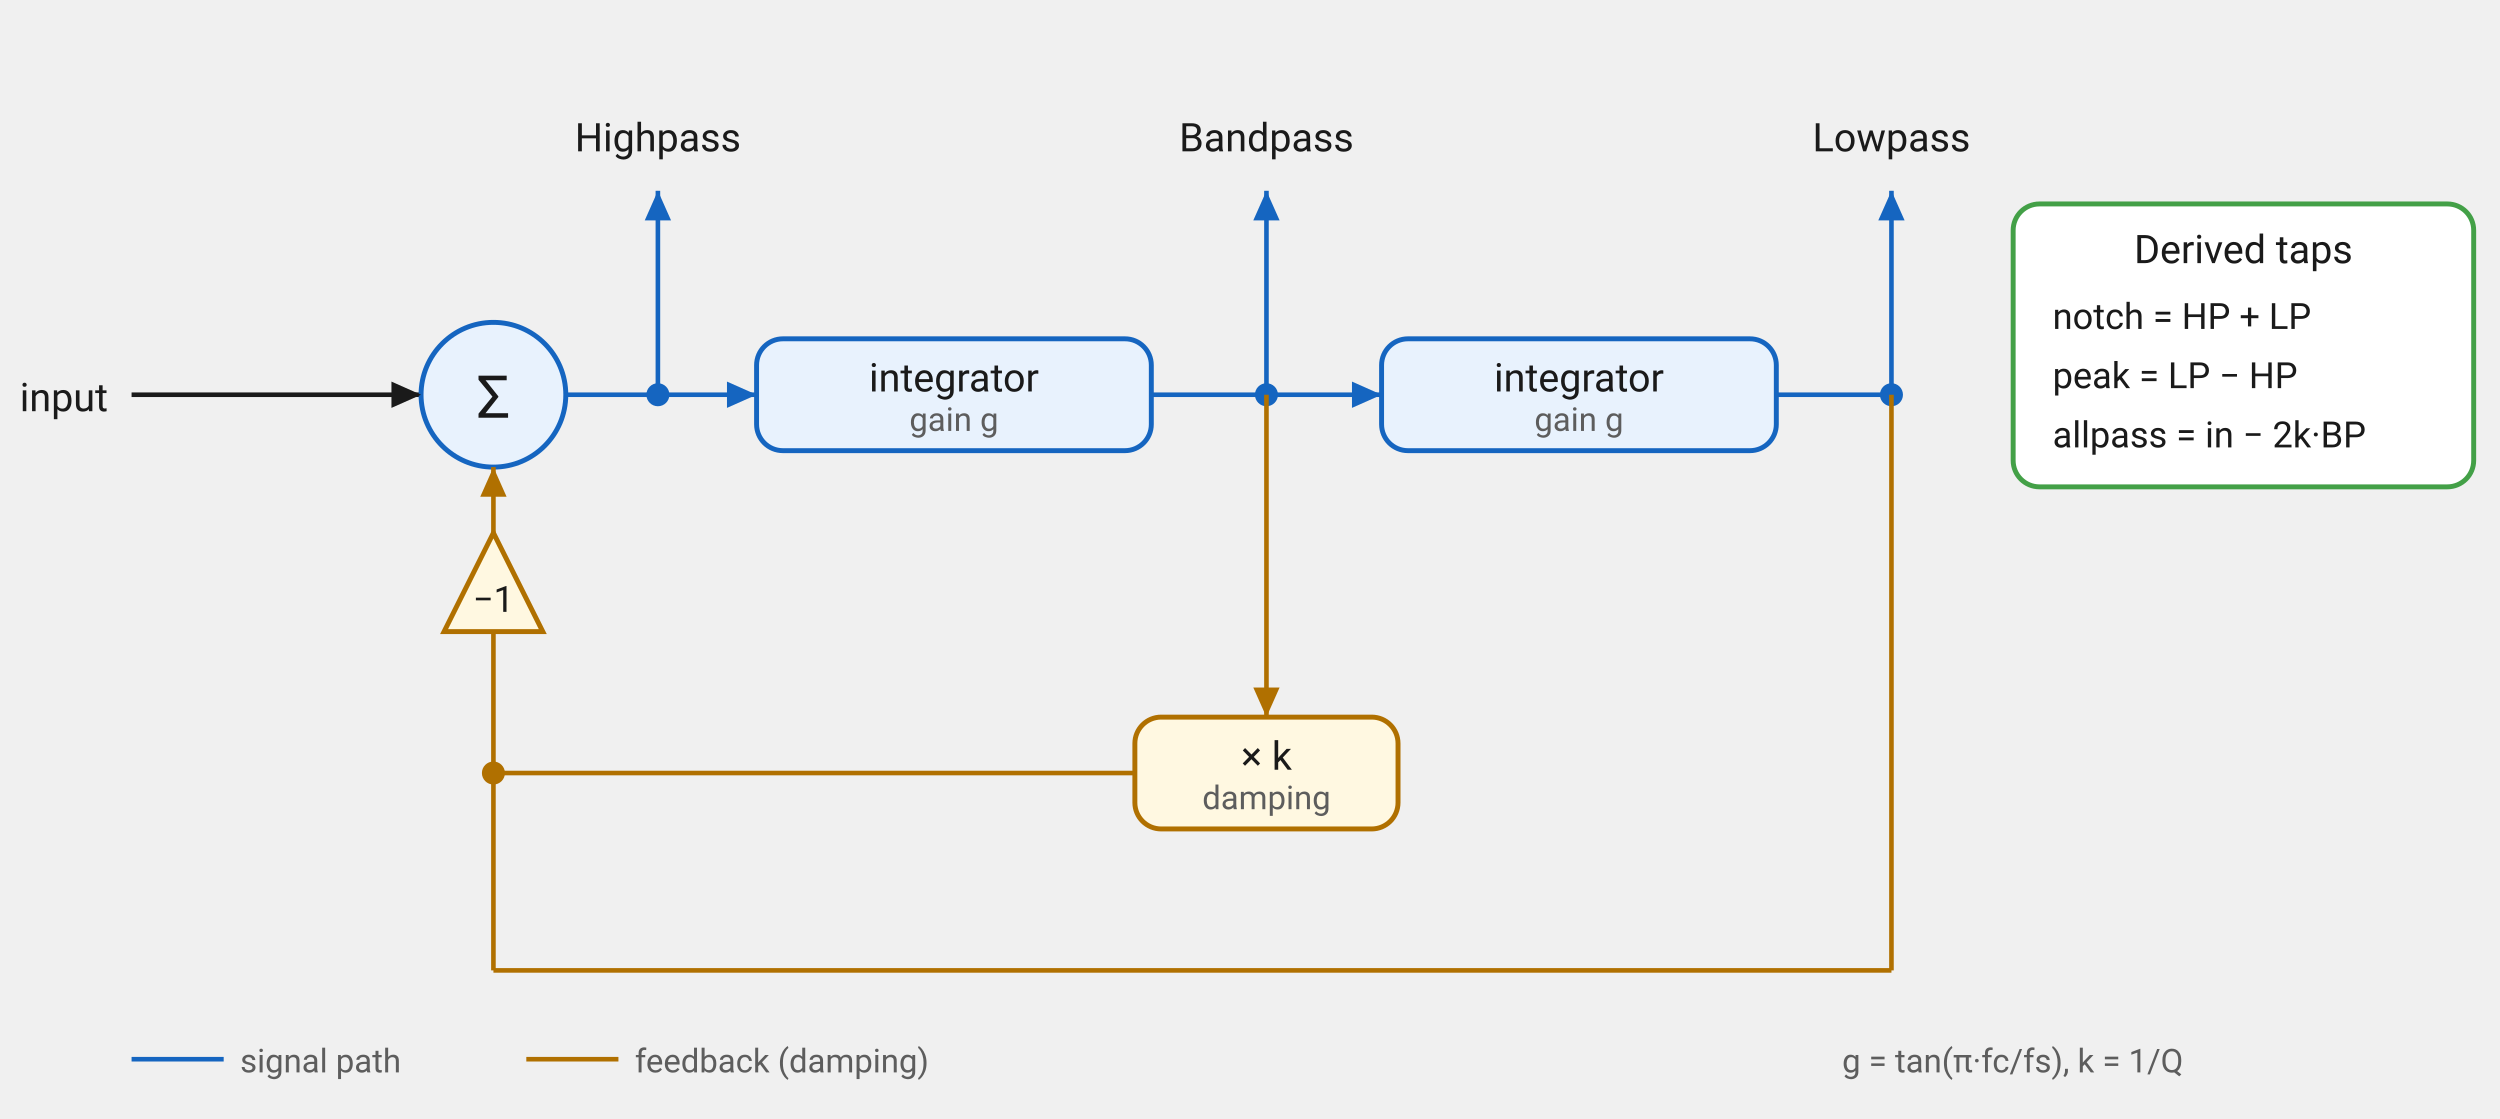
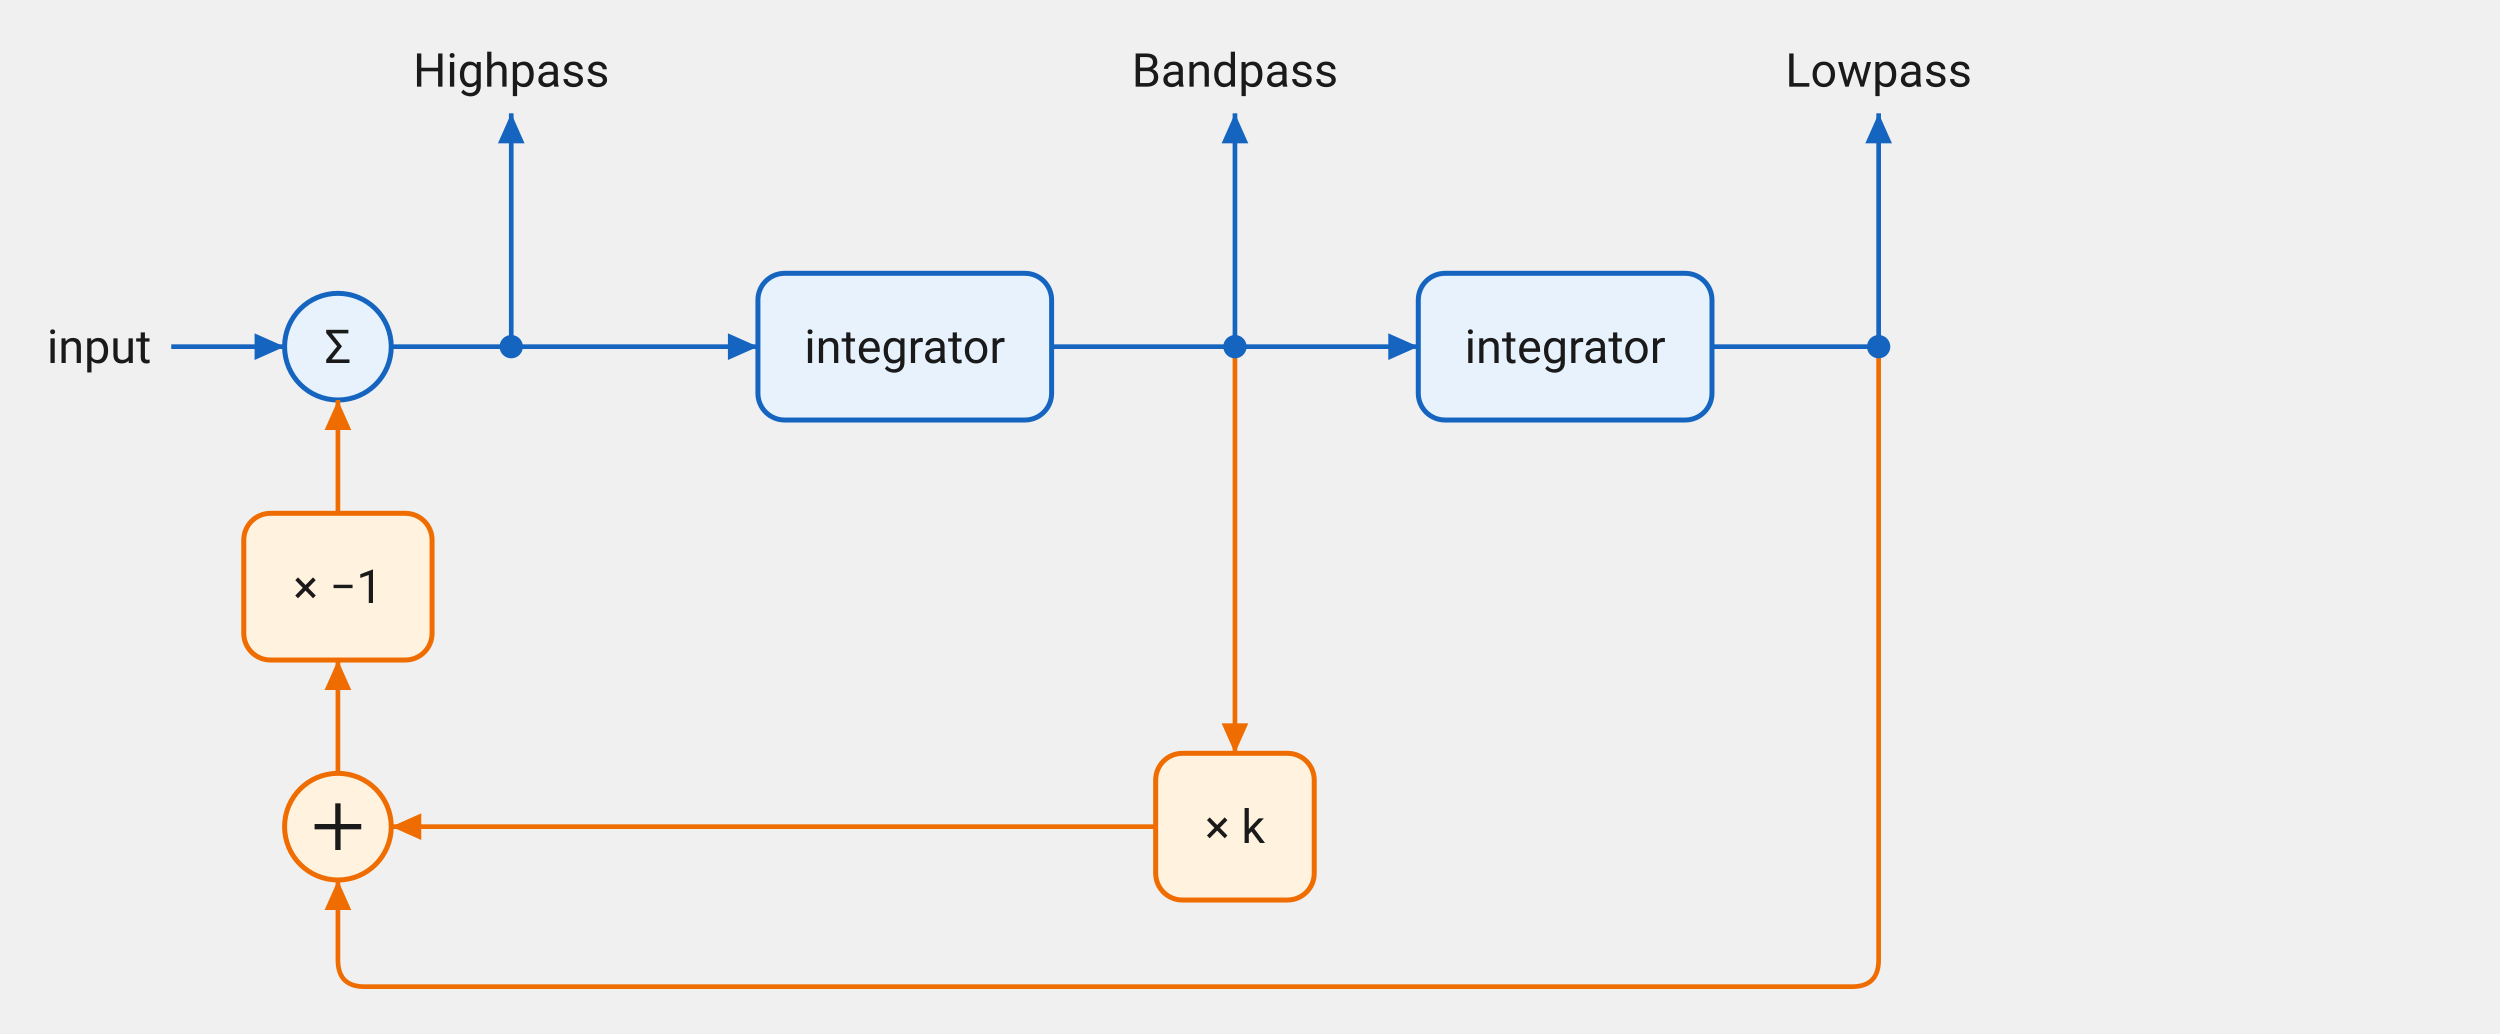
- <svg xmlns="http://www.w3.org/2000/svg" width="760" height="340" viewBox="0 0 760 340" font-family="-apple-system, BlinkMacSystemFont, &quot;Segoe UI&quot;, Roboto, Helvetica, Arial, sans-serif, &quot;Apple Color Emoji&quot;, &quot;Segoe UI Emoji&quot;, &quot;Segoe UI Symbol&quot;" font-size="12">
-   <text x="200" y="46" text-anchor="middle" fill="#1a1a1a">Highpass</text>
-   <text x="385" y="46" text-anchor="middle" fill="#1a1a1a">Bandpass</text>
-   <text x="575" y="46" text-anchor="middle" fill="#1a1a1a">Lowpass</text>
-   <line x1="200" y1="120" x2="200" y2="58" stroke="#1565c0" stroke-width="1.4" />
-   <line x1="385" y1="120" x2="385" y2="58" stroke="#1565c0" stroke-width="1.4" />
-   <line x1="575" y1="120" x2="575" y2="58" stroke="#1565c0" stroke-width="1.4" />
-   <text x="6" y="125" fill="#1a1a1a">input</text>
-   <line x1="40" y1="120" x2="128" y2="120" stroke="#1a1a1a" stroke-width="1.4" />
-   <circle cx="150" cy="120" r="22" fill="#e8f2fd" stroke="#1565c0" stroke-width="1.5" />
-   <text x="150" y="127" text-anchor="middle" fill="#1a1a1a" font-size="18">Σ</text>
-   <line x1="172" y1="120" x2="230" y2="120" stroke="#1565c0" stroke-width="1.4" />
-   <circle cx="200" cy="120" r="3.5" fill="#1565c0" />
-   <rect x="230" y="103" width="120" height="34" rx="8" fill="#e8f2fd" stroke="#1565c0" stroke-width="1.5" />
-   <text x="290" y="119" text-anchor="middle" fill="#1a1a1a">integrator</text>
-   <text x="290" y="131" text-anchor="middle" fill="#5d5d5d" font-size="10">gain g</text>
-   <line x1="350" y1="120" x2="420" y2="120" stroke="#1565c0" stroke-width="1.4" />
-   <circle cx="385" cy="120" r="3.5" fill="#1565c0" />
-   <rect x="420" y="103" width="120" height="34" rx="8" fill="#e8f2fd" stroke="#1565c0" stroke-width="1.5" />
-   <text x="480" y="119" text-anchor="middle" fill="#1a1a1a">integrator</text>
-   <text x="480" y="131" text-anchor="middle" fill="#5d5d5d" font-size="10">gain g</text>
-   <line x1="540" y1="120" x2="575" y2="120" stroke="#1565c0" stroke-width="1.4" />
-   <circle cx="575" cy="120" r="3.5" fill="#1565c0" />
-   <line x1="385" y1="120" x2="385" y2="218" stroke="#b07000" stroke-width="1.4" />
-   <rect x="345" y="218" width="80" height="34" rx="8" fill="#fff8e1" stroke="#b07000" stroke-width="1.5" />
-   <text x="385" y="234" text-anchor="middle" fill="#1a1a1a">× k</text>
-   <text x="385" y="246" text-anchor="middle" fill="#5d5d5d" font-size="10">damping</text>
-   <line x1="345" y1="235" x2="150" y2="235" stroke="#b07000" stroke-width="1.4" />
-   <circle cx="150" cy="235" r="3.5" fill="#b07000" />
-   <line x1="575" y1="120" x2="575" y2="295" stroke="#b07000" stroke-width="1.4" />
-   <line x1="575" y1="295" x2="150" y2="295" stroke="#b07000" stroke-width="1.4" />
-   <line x1="150" y1="295" x2="150" y2="192" stroke="#b07000" stroke-width="1.4" />
-   <polygon points="135,192 165,192 150,162" fill="#fff8e1" stroke="#b07000" stroke-width="1.5" />
-   <text x="150" y="186" text-anchor="middle" fill="#1a1a1a" font-size="11">−1</text>
-   <line x1="150" y1="162" x2="150" y2="142" stroke="#b07000" stroke-width="1.4" />
-   <rect x="612" y="62" width="140" height="86" rx="8" fill="#ffffff" stroke="#43a047" stroke-width="1.5" />
-   <text x="682" y="80" text-anchor="middle" fill="#1a1a1a">Derived taps</text>
-   <text x="624" y="100" fill="#1a1a1a" font-size="11">notch = HP + LP</text>
-   <text x="624" y="118" fill="#1a1a1a" font-size="11">peak = LP − HP</text>
-   <text x="624" y="136" fill="#1a1a1a" font-size="11">allpass = in − 2k·BP</text>
-   <line x1="40" y1="322" x2="68" y2="322" stroke="#1565c0" stroke-width="1.4" />
-   <text x="73" y="326" fill="#5d5d5d" font-size="10">signal path</text>
-   <line x1="160" y1="322" x2="188" y2="322" stroke="#b07000" stroke-width="1.4" />
-   <text x="193" y="326" fill="#5d5d5d" font-size="10">feedback (damping)</text>
-   <text x="560" y="326" fill="#5d5d5d" font-size="10">g = tan(π·fc/fs),  k = 1/Q</text>
-   <polygon points="128,120 119,116 119,124" fill="#1a1a1a" />
-   <polygon points="230,120 221,116 221,124" fill="#1565c0" />
-   <polygon points="420,120 411,116 411,124" fill="#1565c0" />
-   <polygon points="200,58 196,67 204,67" fill="#1565c0" />
-   <polygon points="385,58 381,67 389,67" fill="#1565c0" />
-   <polygon points="575,58 571,67 579,67" fill="#1565c0" />
-   <polygon points="385,218 381,209 389,209" fill="#b07000" />
-   <polygon points="150,142 146,151 154,151" fill="#b07000" />
+ <svg xmlns="http://www.w3.org/2000/svg" width="750" height="310" viewBox="0 0 750 310" font-family="-apple-system, BlinkMacSystemFont, &quot;Segoe UI&quot;, Roboto, Helvetica, Arial, sans-serif, &quot;Apple Color Emoji&quot;, &quot;Segoe UI Emoji&quot;, &quot;Segoe UI Symbol&quot;" font-size="14">
+   <circle cx="101.375" cy="104" r="16" fill="#e8f2fd" stroke="#1565c0" stroke-width="1.5" />
+   <text x="101.375" y="108.9" text-anchor="middle" fill="#1a1a1a">Σ</text>
+   <rect x="227.375" y="82" width="88.109" height="44" rx="8" fill="#e8f2fd" stroke="#1565c0" stroke-width="1.5" />
+   <text x="271.43" y="108.9" text-anchor="middle" fill="#1a1a1a">integrator</text>
+   <rect x="425.484" y="82" width="88.109" height="44" rx="8" fill="#e8f2fd" stroke="#1565c0" stroke-width="1.5" />
+   <text x="469.539" y="108.9" text-anchor="middle" fill="#1a1a1a">integrator</text>
+   <rect x="73.133" y="154" width="56.484" height="44" rx="8" fill="#fff3e0" stroke="#ef6c00" stroke-width="1.5" />
+   <text x="101.375" y="180.9" text-anchor="middle" fill="#1a1a1a">× −1</text>
+   <circle cx="101.375" cy="248" r="16" fill="#fff3e0" stroke="#ef6c00" stroke-width="1.5" />
+   <line x1="94.375" y1="248" x2="108.375" y2="248" stroke="#1a1a1a" stroke-width="1.6" />
+   <line x1="101.375" y1="241" x2="101.375" y2="255" stroke="#1a1a1a" stroke-width="1.6" />
+   <rect x="346.703" y="226" width="47.562" height="44" rx="8" fill="#fff3e0" stroke="#ef6c00" stroke-width="1.5" />
+   <text x="370.484" y="252.9" text-anchor="middle" fill="#1a1a1a">× k</text>
+   <line x1="51.375" y1="104" x2="85.375" y2="104" stroke="#1565c0" stroke-width="1.4" />
+   <line x1="117.375" y1="104" x2="227.375" y2="104" stroke="#1565c0" stroke-width="1.4" />
+   <line x1="315.484" y1="104" x2="425.484" y2="104" stroke="#1565c0" stroke-width="1.4" />
+   <line x1="513.594" y1="104" x2="563.594" y2="104" stroke="#1565c0" stroke-width="1.4" />
+   <line x1="153.375" y1="104" x2="153.375" y2="34" stroke="#1565c0" stroke-width="1.4" />
+   <line x1="370.484" y1="104" x2="370.484" y2="34" stroke="#1565c0" stroke-width="1.4" />
+   <line x1="563.594" y1="104" x2="563.594" y2="34" stroke="#1565c0" stroke-width="1.4" />
+   <line x1="370.484" y1="104" x2="370.484" y2="226" stroke="#ef6c00" stroke-width="1.4" />
+   <line x1="346.703" y1="248" x2="117.375" y2="248" stroke="#ef6c00" stroke-width="1.4" />
+   <path d="M 563.59 104 L 563.59 288 Q 563.59 296 555.59 296 L 109.38 296 Q 101.38 296 101.38 288 L 101.38 264" fill="none" stroke="#ef6c00" stroke-width="1.4" />
+   <line x1="101.375" y1="232" x2="101.375" y2="198" stroke="#ef6c00" stroke-width="1.4" />
+   <line x1="101.375" y1="154" x2="101.375" y2="120" stroke="#ef6c00" stroke-width="1.4" />
+   <circle cx="153.375" cy="104" r="3.5" fill="#1565c0" />
+   <circle cx="370.484" cy="104" r="3.5" fill="#1565c0" />
+   <circle cx="563.594" cy="104" r="3.5" fill="#1565c0" />
+   <text x="45.375" y="108.9" text-anchor="end" fill="#1a1a1a">input</text>
+   <text x="153.375" y="26" text-anchor="middle" fill="#1a1a1a">Highpass</text>
+   <text x="370.484" y="26" text-anchor="middle" fill="#1a1a1a">Bandpass</text>
+   <text x="563.594" y="26" text-anchor="middle" fill="#1a1a1a">Lowpass</text>
+   <polygon points="85.375,104 76.375,108 76.375,100" fill="#1565c0" />
+   <polygon points="227.375,104 218.375,108 218.375,100" fill="#1565c0" />
+   <polygon points="425.484,104 416.484,108 416.484,100" fill="#1565c0" />
+   <polygon points="153.375,34 157.375,43 149.375,43" fill="#1565c0" />
+   <polygon points="370.484,34 374.484,43 366.484,43" fill="#1565c0" />
+   <polygon points="563.594,34 567.594,43 559.594,43" fill="#1565c0" />
+   <polygon points="370.484,226 366.484,217 374.484,217" fill="#ef6c00" />
+   <polygon points="117.375,248 126.375,244 126.375,252" fill="#ef6c00" />
+   <polygon points="101.375,264 105.375,273 97.375,273" fill="#ef6c00" />
+   <polygon points="101.375,198 105.375,207 97.375,207" fill="#ef6c00" />
+   <polygon points="101.375,120 105.375,129 97.375,129" fill="#ef6c00" />
</svg>
